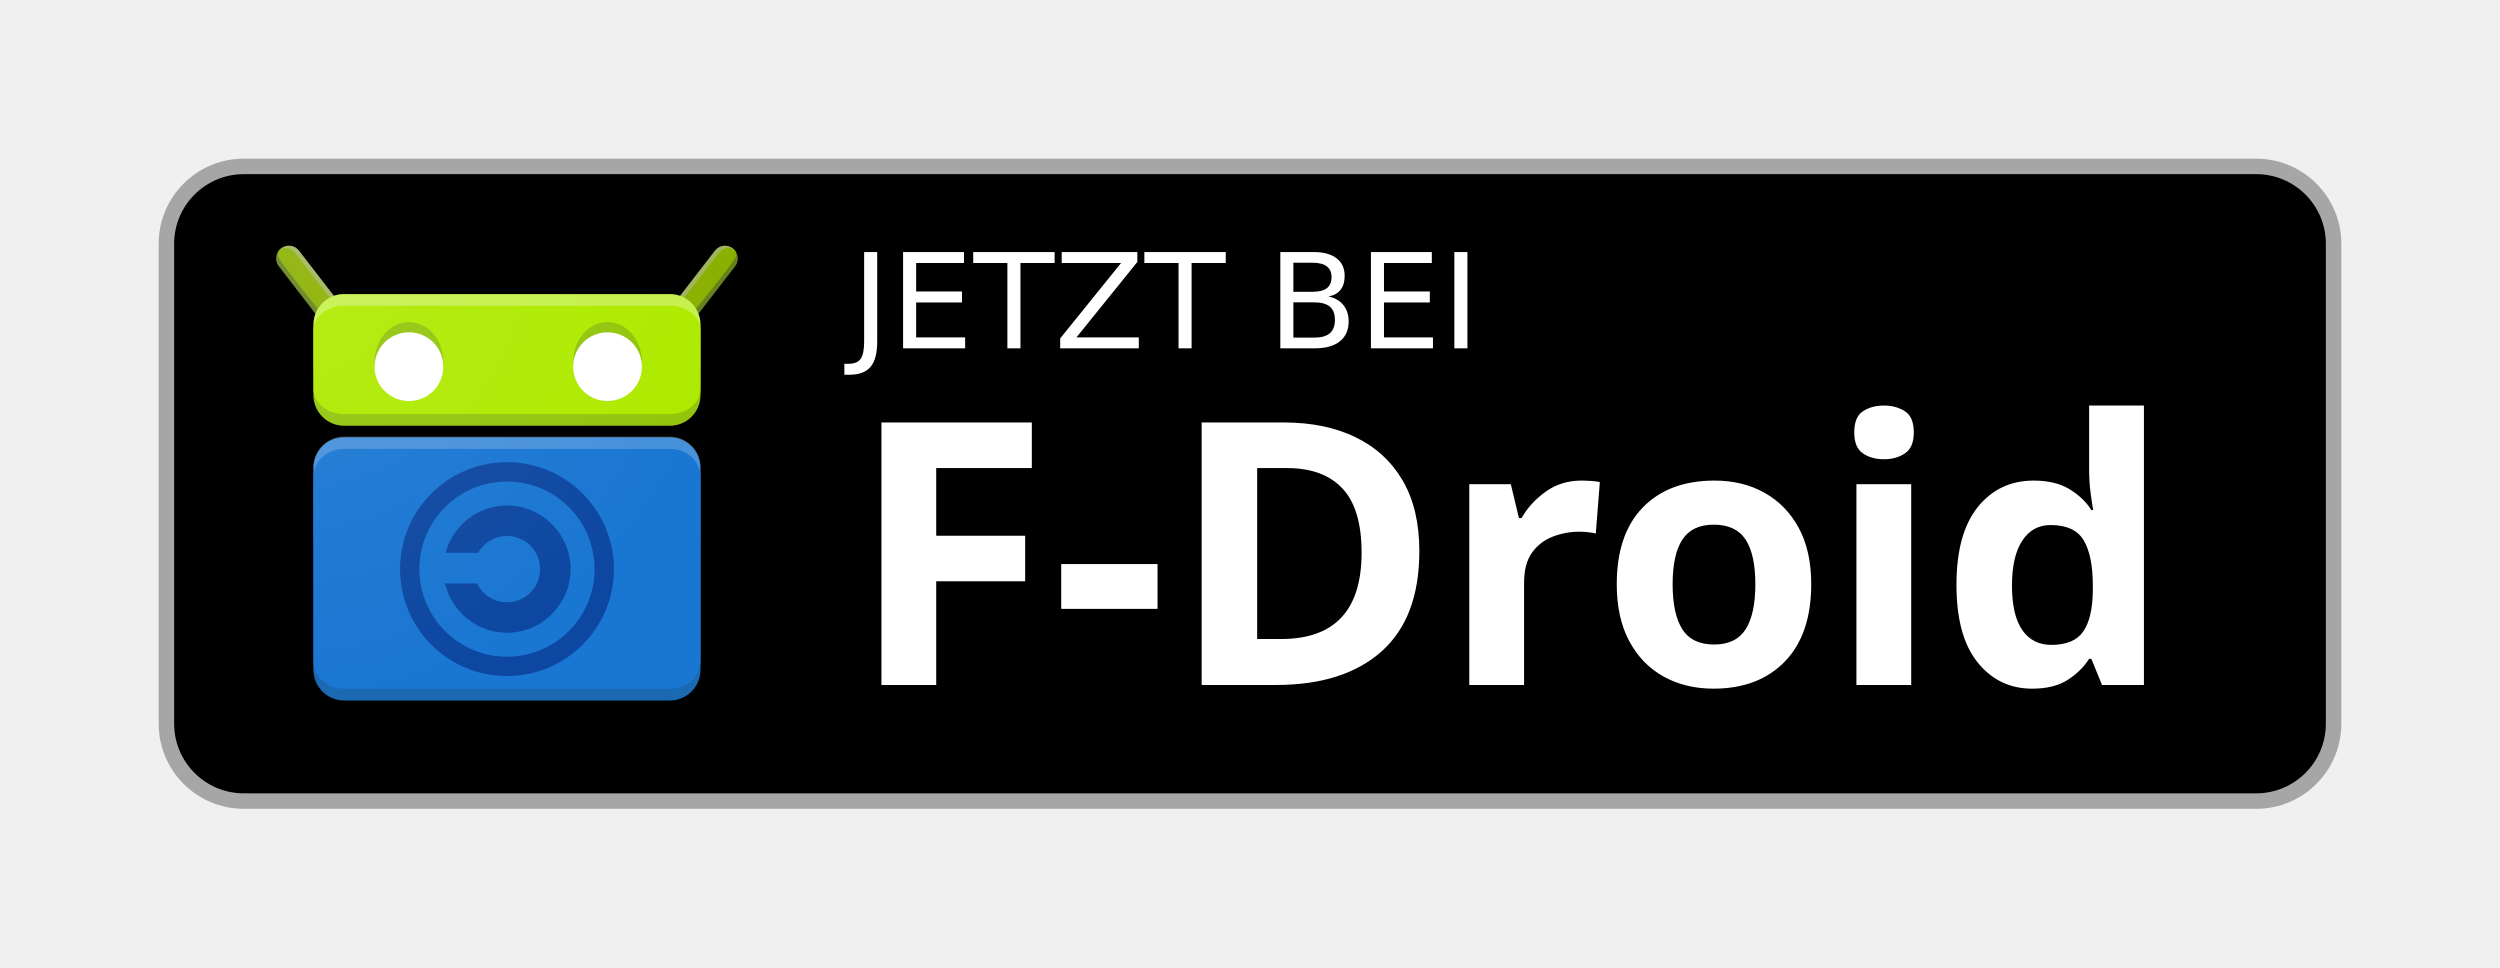
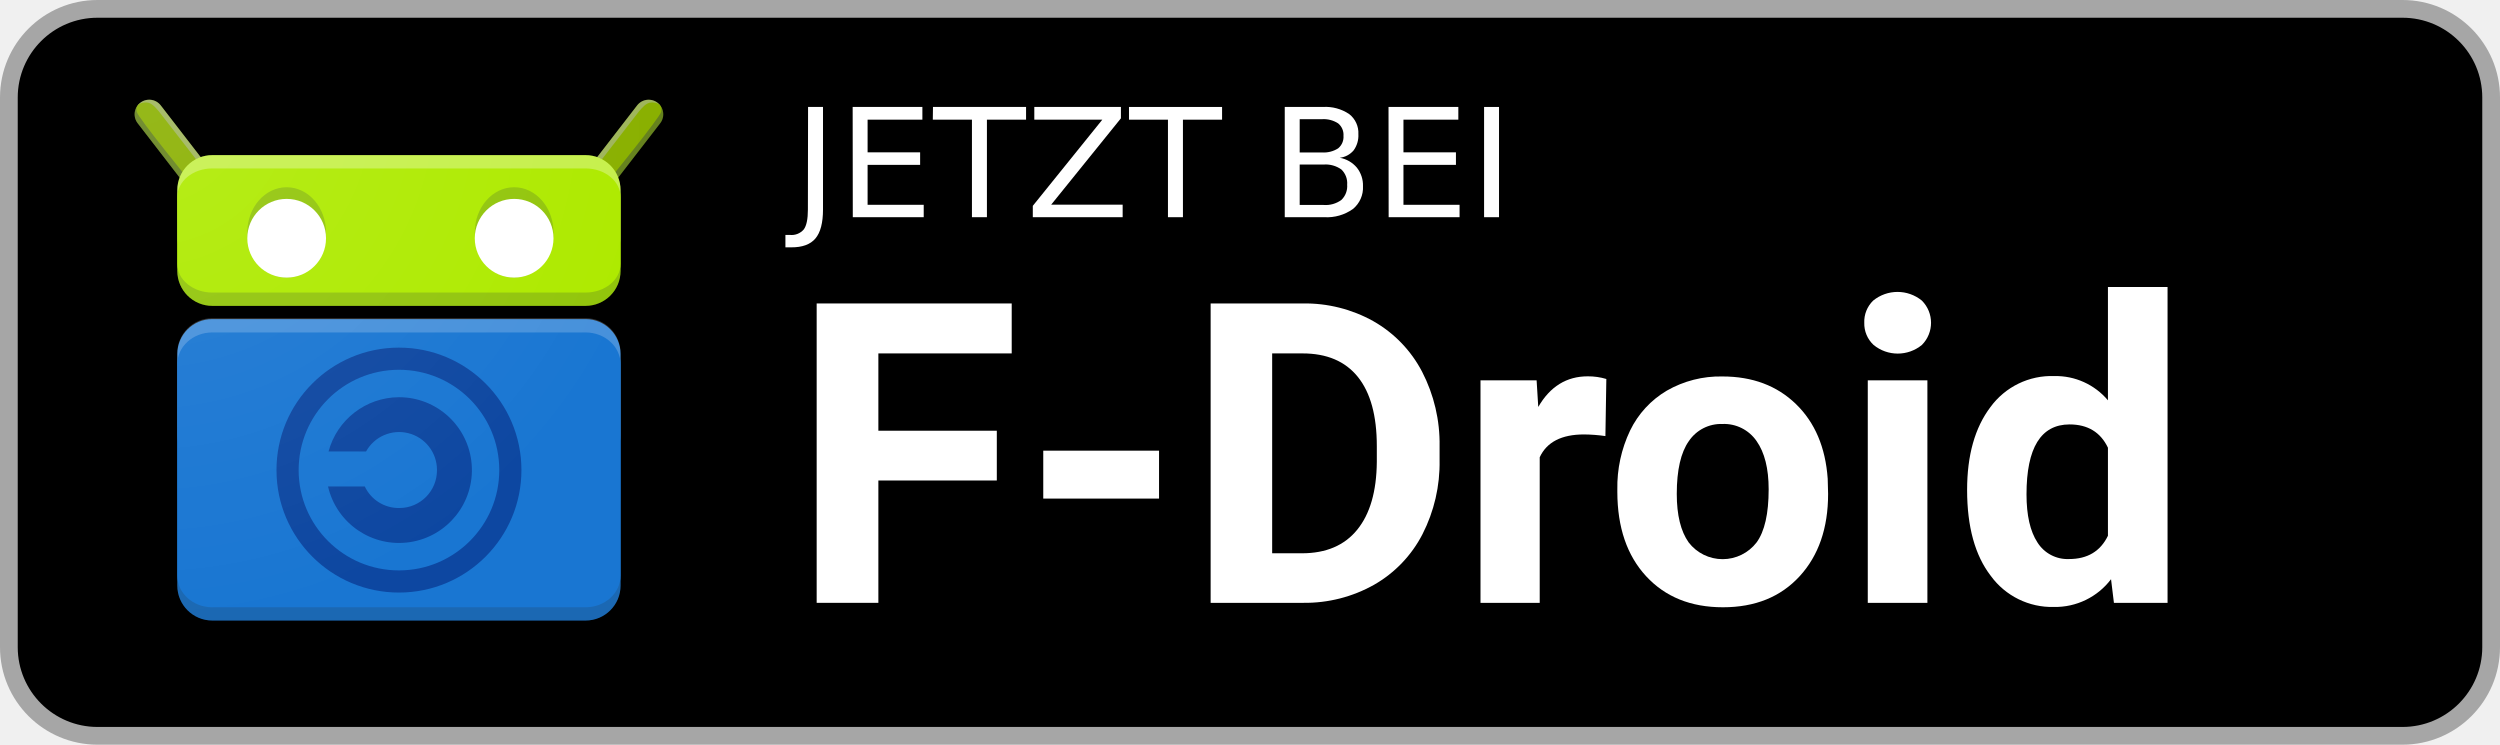
- <svg xmlns="http://www.w3.org/2000/svg" xmlns:xlink="http://www.w3.org/1999/xlink" width="646" height="250">
-   <defs>
-     <radialGradient xlink:href="#a" id="b" cx="113" cy="-12.89" fx="113" fy="-12.89" r="59.662" gradientTransform="matrix(0 1.96105 -1.97781 0 254.507 78.763)" gradientUnits="userSpaceOnUse" />
-     <linearGradient id="a">
-       <stop style="stop-color:#fff;stop-opacity:.098" offset="0" />
-       <stop style="stop-color:#fff;stop-opacity:0" offset="1" />
-     </linearGradient>
-   </defs>
-   <g transform="translate(-289 -312.362)">
-     <rect style="color:#000;display:inline;overflow:visible;visibility:visible;fill:#000;fill-opacity:1;fill-rule:nonzero;stroke:#a6a6a6;stroke-width:4;stroke-miterlimit:4;stroke-dasharray:none;stroke-opacity:1;marker:none;enable-background:accumulate" width="560" height="164" x="332" y="355.362" rx="20" ry="20" />
-     <text y="402.367" x="508.951" style="color:#000;font-style:normal;font-variant:normal;font-weight:400;font-stretch:normal;font-size:12.395px;line-height:100%;font-family:'DejaVu Sans';-inkscape-font-specification:'DejaVu Sans';letter-spacing:0;word-spacing:0;display:inline;overflow:visible;visibility:visible;fill:#fff;fill-opacity:1;fill-rule:nonzero;stroke:none;stroke-width:1px;marker:none;enable-background:accumulate" xml:space="preserve">
-       <tspan y="402.367" x="508.951" style="font-style:normal;font-variant:normal;font-weight:400;font-stretch:normal;font-size:34.125px;font-family:'DejaVu Sans';-inkscape-font-specification:'DejaVu Sans'">JETZT BEI</tspan>
-     </text>
-     <text xml:space="preserve" style="color:#000;font-style:normal;font-variant:normal;font-weight:700;font-stretch:normal;font-size:29.709px;line-height:100%;font-family:Rokkitt;-inkscape-font-specification:'Rokkitt Bold';text-align:start;letter-spacing:0;word-spacing:0;writing-mode:lr-tb;text-anchor:start;display:inline;overflow:visible;visibility:visible;fill:#fff;fill-opacity:1;fill-rule:nonzero;stroke:none;stroke-width:1px;marker:none;enable-background:accumulate" x="508.213" y="489.361">
-       <tspan x="508.213" y="489.361" style="font-style:normal;font-variant:normal;font-weight:700;font-stretch:normal;font-size:95px;line-height:100%;font-family:'Roboto Slab';-inkscape-font-specification:'Roboto Slab Bold';text-align:start;writing-mode:lr-tb;text-anchor:start;fill:#fff;fill-opacity:1">F-Droid</tspan>
-     </text>
-     <path d="m2.589 1006.862 4.25 5.5" style="fill:#8ab000;fill-opacity:1;fill-rule:evenodd;stroke:#769616;stroke-width:2.5;stroke-linecap:round;stroke-linejoin:miter;stroke-miterlimit:4;stroke-dasharray:none;stroke-opacity:1" transform="matrix(-2.63159 0 0 2.63157 483.158 -2270.475)" />
-     <path style="color:#000;font-style:normal;font-variant:normal;font-weight:400;font-stretch:normal;font-size:medium;line-height:normal;font-family:sans-serif;text-indent:0;text-align:start;text-decoration:none;text-decoration-line:none;text-decoration-style:solid;text-decoration-color:#000;letter-spacing:normal;word-spacing:normal;text-transform:none;direction:ltr;block-progression:tb;writing-mode:lr-tb;baseline-shift:baseline;text-anchor:start;white-space:normal;clip-rule:nonzero;display:inline;overflow:visible;visibility:visible;opacity:1;isolation:auto;mix-blend-mode:normal;color-interpolation:sRGB;color-interpolation-filters:linearRGB;solid-color:#000;solid-opacity:1;fill:#fff;fill-opacity:.298;fill-rule:evenodd;stroke:none;stroke-width:2.5;stroke-linecap:round;stroke-linejoin:miter;stroke-miterlimit:4;stroke-dasharray:none;stroke-dashoffset:0;stroke-opacity:1;color-rendering:auto;image-rendering:auto;shape-rendering:auto;text-rendering:auto;enable-background:accumulate" d="M2.611 1005.61c-.453.011-.761.188-.98.448 2.027 2.409 2.368 2.792 5.135 6.221 1.02 1.32 2.082.638 1.062-.681l-4.25-5.5a1.239 1.239 0 0 0-.967-.489z" transform="matrix(-2.63159 0 0 2.63157 483.158 -2270.475)" />
-     <path style="color:#000;font-style:normal;font-variant:normal;font-weight:400;font-stretch:normal;font-size:medium;line-height:normal;font-family:sans-serif;text-indent:0;text-align:start;text-decoration:none;text-decoration-line:none;text-decoration-style:solid;text-decoration-color:#000;letter-spacing:normal;word-spacing:normal;text-transform:none;direction:ltr;block-progression:tb;writing-mode:lr-tb;baseline-shift:baseline;text-anchor:start;white-space:normal;clip-rule:nonzero;display:inline;overflow:visible;visibility:visible;opacity:1;isolation:auto;mix-blend-mode:normal;color-interpolation:sRGB;color-interpolation-filters:linearRGB;solid-color:#000;solid-opacity:1;fill:#263238;fill-opacity:.2;fill-rule:evenodd;stroke:none;stroke-width:2.5;stroke-linecap:round;stroke-linejoin:miter;stroke-miterlimit:4;stroke-dasharray:none;stroke-dashoffset:0;stroke-opacity:1;color-rendering:auto;image-rendering:auto;shape-rendering:auto;text-rendering:auto;enable-background:accumulate" d="M1.622 1006.07a1.25 1.25 0 0 0-.022 1.557l4.25 5.5c1.02 1.319 1.15-.613 1.15-.613s-3.735-4.51-5.378-6.443z" transform="matrix(-2.63159 0 0 2.63157 483.158 -2270.475)" />
-     <path style="color:#000;font-style:normal;font-variant:normal;font-weight:400;font-stretch:normal;font-size:medium;line-height:normal;font-family:sans-serif;text-indent:0;text-align:start;text-decoration:none;text-decoration-line:none;text-decoration-style:solid;text-decoration-color:#000;letter-spacing:normal;word-spacing:normal;text-transform:none;direction:ltr;block-progression:tb;writing-mode:lr-tb;baseline-shift:baseline;text-anchor:start;white-space:normal;clip-rule:nonzero;display:inline;overflow:visible;visibility:visible;opacity:1;isolation:auto;mix-blend-mode:normal;color-interpolation:sRGB;color-interpolation-filters:linearRGB;solid-color:#000;solid-opacity:1;fill:#8ab000;fill-opacity:1;fill-rule:evenodd;stroke:none;stroke-width:2.5;stroke-linecap:round;stroke-linejoin:miter;stroke-miterlimit:4;stroke-dasharray:none;stroke-dashoffset:0;stroke-opacity:1;color-rendering:auto;image-rendering:auto;shape-rendering:auto;text-rendering:auto;enable-background:accumulate" d="M2.338 1005.844c-.438 0-.96.142-.824.799.103.501 4.66 6.074 4.66 6.074 1.02 1.32 2.494.677 1.474-.642l-4.234-5.473c-.26-.29-.608-.744-1.076-.758z" transform="matrix(-2.63159 0 0 2.63157 483.158 -2270.475)" />
-     <path style="fill:#8ab000;fill-opacity:1;fill-rule:evenodd;stroke:#769616;stroke-width:2.5;stroke-linecap:round;stroke-linejoin:miter;stroke-miterlimit:4;stroke-dasharray:none;stroke-opacity:1" d="m2.589 1006.862 4.25 5.5" transform="matrix(2.63159 0 0 2.63157 356.842 -2270.475)" />
-     <path d="M2.611 1005.61c-.453.011-.761.188-.98.448 2.027 2.409 2.368 2.792 5.135 6.221 1.02 1.32 2.082.638 1.062-.681l-4.25-5.5a1.239 1.239 0 0 0-.967-.489z" style="color:#000;font-style:normal;font-variant:normal;font-weight:400;font-stretch:normal;font-size:medium;line-height:normal;font-family:sans-serif;text-indent:0;text-align:start;text-decoration:none;text-decoration-line:none;text-decoration-style:solid;text-decoration-color:#000;letter-spacing:normal;word-spacing:normal;text-transform:none;direction:ltr;block-progression:tb;writing-mode:lr-tb;baseline-shift:baseline;text-anchor:start;white-space:normal;clip-rule:nonzero;display:inline;overflow:visible;visibility:visible;opacity:1;isolation:auto;mix-blend-mode:normal;color-interpolation:sRGB;color-interpolation-filters:linearRGB;solid-color:#000;solid-opacity:1;fill:#fff;fill-opacity:.298;fill-rule:evenodd;stroke:none;stroke-width:2.5;stroke-linecap:round;stroke-linejoin:miter;stroke-miterlimit:4;stroke-dasharray:none;stroke-dashoffset:0;stroke-opacity:1;color-rendering:auto;image-rendering:auto;shape-rendering:auto;text-rendering:auto;enable-background:accumulate" transform="matrix(2.63159 0 0 2.63157 356.842 -2270.475)" />
-     <path d="M1.622 1006.07a1.25 1.25 0 0 0-.022 1.557l4.25 5.5c1.02 1.319 1.15-.613 1.15-.613s-3.735-4.51-5.378-6.443z" style="color:#000;font-style:normal;font-variant:normal;font-weight:400;font-stretch:normal;font-size:medium;line-height:normal;font-family:sans-serif;text-indent:0;text-align:start;text-decoration:none;text-decoration-line:none;text-decoration-style:solid;text-decoration-color:#000;letter-spacing:normal;word-spacing:normal;text-transform:none;direction:ltr;block-progression:tb;writing-mode:lr-tb;baseline-shift:baseline;text-anchor:start;white-space:normal;clip-rule:nonzero;display:inline;overflow:visible;visibility:visible;opacity:1;isolation:auto;mix-blend-mode:normal;color-interpolation:sRGB;color-interpolation-filters:linearRGB;solid-color:#000;solid-opacity:1;fill:#263238;fill-opacity:.2;fill-rule:evenodd;stroke:none;stroke-width:2.5;stroke-linecap:round;stroke-linejoin:miter;stroke-miterlimit:4;stroke-dasharray:none;stroke-dashoffset:0;stroke-opacity:1;color-rendering:auto;image-rendering:auto;shape-rendering:auto;text-rendering:auto;enable-background:accumulate" transform="matrix(2.63159 0 0 2.63157 356.842 -2270.475)" />
-     <path d="M2.338 1005.844c-.438 0-.96.142-.824.799.103.501 4.66 6.074 4.66 6.074 1.02 1.32 2.494.677 1.474-.642l-4.234-5.473c-.26-.29-.608-.744-1.076-.758z" style="color:#000;font-style:normal;font-variant:normal;font-weight:400;font-stretch:normal;font-size:medium;line-height:normal;font-family:sans-serif;text-indent:0;text-align:start;text-decoration:none;text-decoration-line:none;text-decoration-style:solid;text-decoration-color:#000;letter-spacing:normal;word-spacing:normal;text-transform:none;direction:ltr;block-progression:tb;writing-mode:lr-tb;baseline-shift:baseline;text-anchor:start;white-space:normal;clip-rule:nonzero;display:inline;overflow:visible;visibility:visible;opacity:1;isolation:auto;mix-blend-mode:normal;color-interpolation:sRGB;color-interpolation-filters:linearRGB;solid-color:#000;solid-opacity:1;fill:#8ab000;fill-opacity:1;fill-rule:evenodd;stroke:none;stroke-width:2.5;stroke-linecap:round;stroke-linejoin:miter;stroke-miterlimit:4;stroke-dasharray:none;stroke-dashoffset:0;stroke-opacity:1;color-rendering:auto;image-rendering:auto;shape-rendering:auto;text-rendering:auto;enable-background:accumulate" transform="matrix(2.63159 0 0 2.63157 356.842 -2270.475)" />
-     <g transform="matrix(2.63159 0 0 2.63157 467.369 -2270.475)">
-       <rect ry="3" rx="3" y="1010.36" x="-37" height="12.92" width="38" style="opacity:1;fill:#aeea00;fill-opacity:1;stroke:none;stroke-width:3;stroke-linecap:round;stroke-linejoin:miter;stroke-miterlimit:3;stroke-dasharray:none;stroke-dashoffset:0;stroke-opacity:1" />
-       <rect style="opacity:1;fill:#263238;fill-opacity:.2;stroke:none;stroke-width:3;stroke-linecap:round;stroke-linejoin:miter;stroke-miterlimit:3;stroke-dasharray:none;stroke-dashoffset:0;stroke-opacity:1" width="38" height="10" x="-37" y="1013.279" rx="3" ry="3" />
-       <rect style="opacity:1;fill:#fff;fill-opacity:.298;stroke:none;stroke-width:3;stroke-linecap:round;stroke-linejoin:miter;stroke-miterlimit:3;stroke-dasharray:none;stroke-dashoffset:0;stroke-opacity:1" width="38" height="10" x="-37" y="1010.362" rx="3" ry="3" />
-       <rect style="opacity:1;fill:#aeea00;fill-opacity:1;stroke:none;stroke-width:3;stroke-linecap:round;stroke-linejoin:miter;stroke-miterlimit:3;stroke-dasharray:none;stroke-dashoffset:0;stroke-opacity:1" width="38" height="10.641" x="-37" y="1011.5" rx="3" ry="2.456" />
-     </g>
-     <g transform="matrix(2.63159 0 0 2.63157 356.842 -2270.745)">
-       <rect ry="3" rx="3" y="1024.522" x="5" height="25.84" width="38" style="opacity:1;fill:#1976d2;fill-opacity:1;stroke:none;stroke-width:3;stroke-linecap:round;stroke-linejoin:miter;stroke-miterlimit:3;stroke-dasharray:none;stroke-dashoffset:0;stroke-opacity:1" />
-       <rect style="opacity:1;fill:#263238;fill-opacity:.2;stroke:none;stroke-width:3;stroke-linecap:round;stroke-linejoin:miter;stroke-miterlimit:3;stroke-dasharray:none;stroke-dashoffset:0;stroke-opacity:1" width="38" height="13" x="5" y="1037.362" rx="3" ry="3" />
-       <rect style="opacity:1;fill:#fff;fill-opacity:.2;stroke:none;stroke-width:3;stroke-linecap:round;stroke-linejoin:miter;stroke-miterlimit:3;stroke-dasharray:none;stroke-dashoffset:0;stroke-opacity:1" width="38" height="13" x="5" y="1024.442" rx="3" ry="3" />
-       <rect style="opacity:1;fill:#1976d2;fill-opacity:1;stroke:none;stroke-width:3;stroke-linecap:round;stroke-linejoin:miter;stroke-miterlimit:3;stroke-dasharray:none;stroke-dashoffset:0;stroke-opacity:1" width="38" height="23.56" x="5" y="1025.662" rx="3" ry="2.718" />
-     </g>
-     <g transform="matrix(2.63159 0 0 2.63157 356.842 396.264)">
-       <path d="M24 17.75c-2.88 0-5.32 1.985-6.033 4.65h3.213A3.215 3.215 0 0 1 24 20.75 3.228 3.228 0 0 1 27.25 24 3.228 3.228 0 0 1 24 27.25a3.219 3.219 0 0 1-2.93-1.85h-3.154c.642 2.766 3.132 4.85 6.084 4.85 3.434 0 6.25-2.816 6.25-6.25s-2.816-6.25-6.25-6.25z" style="color:#000;font-style:normal;font-variant:normal;font-weight:400;font-stretch:normal;font-size:medium;line-height:normal;font-family:sans-serif;text-indent:0;text-align:start;text-decoration:none;text-decoration-line:none;text-decoration-style:solid;text-decoration-color:#000;letter-spacing:normal;word-spacing:normal;text-transform:none;direction:ltr;block-progression:tb;writing-mode:lr-tb;baseline-shift:baseline;text-anchor:start;white-space:normal;clip-rule:nonzero;display:inline;overflow:visible;visibility:visible;opacity:1;isolation:auto;mix-blend-mode:normal;color-interpolation:sRGB;color-interpolation-filters:linearRGB;solid-color:#000;solid-opacity:1;fill:#0d47a1;fill-opacity:1;fill-rule:nonzero;stroke:none;stroke-width:3;stroke-linecap:round;stroke-linejoin:miter;stroke-miterlimit:4;stroke-dasharray:none;stroke-dashoffset:0;stroke-opacity:1;color-rendering:auto;image-rendering:auto;shape-rendering:auto;text-rendering:auto;enable-background:accumulate" />
-       <circle r="9.55" cy="24" cx="24" style="opacity:1;fill:none;fill-opacity:.404;stroke:#0d47a1;stroke-width:1.9;stroke-linecap:round;stroke-linejoin:miter;stroke-miterlimit:4;stroke-dasharray:none;stroke-dashoffset:0;stroke-opacity:1" />
-     </g>
-     <g transform="matrix(2.63159 0 0 2.63157 356.842 -2269.159)">
-       <ellipse ry="3.875" rx="3.375" style="opacity:1;fill:#263238;fill-opacity:.2;stroke:none;stroke-width:1.9;stroke-linecap:round;stroke-linejoin:miter;stroke-miterlimit:4;stroke-dasharray:none;stroke-dashoffset:0;stroke-opacity:.697" cx="14.375" cy="1016.487" />
-       <circle r="3.375" cy="1016.987" cx="14.375" style="opacity:1;fill:#fff;fill-opacity:1;stroke:none;stroke-width:1.9;stroke-linecap:round;stroke-linejoin:miter;stroke-miterlimit:4;stroke-dasharray:none;stroke-dashoffset:0;stroke-opacity:.697" />
-     </g>
-     <g transform="matrix(2.63159 0 0 2.63157 408.158 -2269.159)">
-       <ellipse cy="1016.487" cx="14.375" style="opacity:1;fill:#263238;fill-opacity:.2;stroke:none;stroke-width:1.9;stroke-linecap:round;stroke-linejoin:miter;stroke-miterlimit:4;stroke-dasharray:none;stroke-dashoffset:0;stroke-opacity:.697" rx="3.375" ry="3.875" />
-       <circle style="opacity:1;fill:#fff;fill-opacity:1;stroke:none;stroke-width:1.9;stroke-linecap:round;stroke-linejoin:miter;stroke-miterlimit:4;stroke-dasharray:none;stroke-dashoffset:0;stroke-opacity:.697" cx="14.375" cy="1016.987" r="3.375" />
-     </g>
-     <path d="M282.715 299.835a3.29 3.29 0 0 0-2.662 5.336l9.474 12.261a7.894 7.894 0 0 0-.527 2.825v18.21a7.877 7.877 0 0 0 7.895 7.895h84.21a7.877 7.877 0 0 0 7.895-7.894v-18.211c0-.999-.19-1.949-.525-2.826l9.472-12.26a3.29 3.29 0 0 0-2.433-5.334 3.29 3.29 0 0 0-2.772 1.31l-9.013 11.666a7.91 7.91 0 0 0-2.624-.45h-84.21c-.922 0-1.8.163-2.622.45l-9.015-11.666a3.29 3.29 0 0 0-2.543-1.312zm14.18 49.527a7.877 7.877 0 0 0-7.895 7.895v52.21a7.877 7.877 0 0 0 7.895 7.895h84.21a7.877 7.877 0 0 0 7.895-7.894v-52.211a7.877 7.877 0 0 0-7.895-7.895h-84.21z" style="color:#000;font-style:normal;font-variant:normal;font-weight:400;font-stretch:normal;font-size:medium;line-height:normal;font-family:sans-serif;text-indent:0;text-align:start;text-decoration:none;text-decoration-line:none;text-decoration-style:solid;text-decoration-color:#000;letter-spacing:normal;word-spacing:normal;text-transform:none;direction:ltr;block-progression:tb;writing-mode:lr-tb;baseline-shift:baseline;text-anchor:start;white-space:normal;clip-rule:nonzero;display:inline;overflow:visible;visibility:visible;opacity:1;isolation:auto;mix-blend-mode:normal;color-interpolation:sRGB;color-interpolation-filters:linearRGB;solid-color:#000;solid-opacity:1;fill:url(#b);fill-opacity:1;fill-rule:evenodd;stroke:none;stroke-width:6.579;stroke-linecap:round;stroke-linejoin:miter;stroke-miterlimit:4;stroke-dasharray:none;stroke-dashoffset:0;stroke-opacity:1;color-rendering:auto;image-rendering:auto;shape-rendering:auto;text-rendering:auto;enable-background:accumulate" transform="translate(81 76)" />
+ <svg xmlns="http://www.w3.org/2000/svg" viewBox="0 0 564 168">
+   <radialGradient id="a" cx="-332.8" cy="979.73" gradientTransform="matrix(0 1.96 1.98 0 -1906.71 675.63)" gradientUnits="userSpaceOnUse" r="59.66">
+     <stop offset="0" stop-color="#fff" stop-opacity=".1" />
+     <stop offset="1" stop-color="#fff" stop-opacity="0" />
+   </radialGradient>
+   <rect height="164" rx="20" stroke="#a6a6a6" stroke-width="4" width="560" x="2" y="2" />
+   <g fill="#fff">
+     <path d="m182.3 24.13h3.37v23.14q0 4.5-1.71 6.53t-5.49 2h-1.28v-2.8h1a3.63 3.63 0 0 0 3.15-1.25c.61-.83.92-2.32.92-4.48z" />
+     <path d="m192.36 24.13h15.73v2.87h-12.36v7.37h11.85v2.83h-11.85v9h12.66v2.8h-16z" />
+     <path d="m210.48 24.13h21v2.87h-8.83v22h-3.38v-22h-8.83z" />
+     <path d="m233.34 24.13h19.54v2.56l-15.73 19.48h16.12v2.83h-20.27v-2.56l15.68-19.44h-15.34z" />
+     <path d="m254.7 24.13h21v2.87h-8.83v22h-3.38v-22h-8.79z" />
+     <path d="m289.84 24.13h8.6a9.55 9.55 0 0 1 5.93 1.6 5.38 5.38 0 0 1 2.08 4.55 5.7 5.7 0 0 1 -1.06 3.63 4.77 4.77 0 0 1 -3.14 1.68 6.54 6.54 0 0 1 3.86 2.23 6.43 6.43 0 0 1 1.38 4.18 6.23 6.23 0 0 1 -2.27 5.15 10.09 10.09 0 0 1 -6.45 1.85h-8.93zm3.37 2.76v7.5h5a6 6 0 0 0 3.67-.92 3.33 3.33 0 0 0 1.21-2.83 3.32 3.32 0 0 0 -1.21-2.81 6 6 0 0 0 -3.67-.94zm0 10.23v9.12h5.4a6 6 0 0 0 4-1.13 4.29 4.29 0 0 0 1.31-3.44 4.28 4.28 0 0 0 -1.31-3.44 6.11 6.11 0 0 0 -4-1.11z" />
+     <path d="m313.25 24.13h15.75v2.87h-12.38v7.37h11.84v2.83h-11.84v9h12.66v2.8h-16z" />
+     <path d="m334.81 24.13h3.37v24.87h-3.37z" />
+     <path d="m224.88 108.4h-26.72v27.6h-13.92v-67.54h44v11.27h-30.08v17.44h26.72z" />
+     <path d="m261.48 112.48h-26.12v-10.81h26.12z" />
+     <path d="m273.12 136v-67.54h20.78a31.57 31.57 0 0 1 15.93 4 28 28 0 0 1 11 11.41 35.33 35.33 0 0 1 3.94 16.82v3.11a35.3 35.3 0 0 1 -3.87 16.74 27.79 27.79 0 0 1 -10.9 11.38 31.78 31.78 0 0 1 -16 4.08zm13.88-56.27v45.09h6.72q8.16 0 12.48-5.33t4.41-15.27v-3.57q0-10.29-4.27-15.61c-2.85-3.54-7-5.31-12.48-5.31z" />
+     <path d="m362.18 98.38a35.87 35.87 0 0 0 -4.82-.37q-7.61 0-10 5.15v32.84h-13.36v-50.19h12.66l.37 6q4-6.92 11.18-6.91a14.13 14.13 0 0 1 4.18.6z" />
+     <path d="m364.87 110.44a29.69 29.69 0 0 1 2.88-13.31 21.11 21.11 0 0 1 8.28-9 24.18 24.18 0 0 1 12.55-3.2q10.16 0 16.58 6.22t7.17 16.85l.09 3.43q0 11.57-6.42 18.57t-17.3 7q-10.86 0-17.33-7t-6.5-19zm13.41 1q0 7.15 2.69 10.94a9.66 9.66 0 0 0 15.31 0q2.73-3.73 2.73-12 0-7-2.73-10.88a8.9 8.9 0 0 0 -7.7-3.85 8.76 8.76 0 0 0 -7.58 3.87q-2.71 3.84-2.72 11.87z" />
+     <path d="m420.58 72.82a6.62 6.62 0 0 1 2-5 8.69 8.69 0 0 1 11 0 7.09 7.09 0 0 1 0 10 8.59 8.59 0 0 1 -10.9 0 6.58 6.58 0 0 1 -2.1-5zm14.24 63.18h-13.45v-50.19h13.45z" />
+     <path d="m443.78 110.53q0-11.73 5.26-18.69a17.08 17.08 0 0 1 14.41-7 15.38 15.38 0 0 1 12.1 5.47v-25.56h13.45v71.25h-12.1l-.65-5.33a15.79 15.79 0 0 1 -12.9 6.26 17.07 17.07 0 0 1 -14.22-7q-5.35-6.93-5.35-19.4zm13.4 1q0 7.06 2.46 10.83a8 8 0 0 0 7.15 3.76q6.21 0 8.76-5.25v-19.87q-2.51-5.25-8.67-5.25-9.7.03-9.7 15.78z" />
  </g>
+   <path d="m146.34 25.79-11.18 14.47" style="fill:#8ab000;stroke:#769616;stroke-width:6.58;stroke-linecap:round;stroke-miterlimit:10.53;fill-rule:evenodd" />
+   <path d="m146.29 22.5a3.26 3.26 0 0 1 2.58 1.18c-5.34 6.32-6.24 7.32-13.52 16.37-2.68 3.47-5.48 1.67-2.79-1.8l11.18-14.47a3.29 3.29 0 0 1 2.55-1.29z" fill="#fff" fill-opacity=".3" fill-rule="evenodd" />
+   <path d="m148.89 23.71a3.28 3.28 0 0 1 .11 4.09l-11.24 14.48c-2.68 3.47-3-1.62-3-1.62s9.83-11.86 14.15-16.95z" fill="#263238" fill-opacity=".2" fill-rule="evenodd" />
+   <path d="m147 23.11c1.15 0 2.52.38 2.16 2.1-.27 1.32-12.26 16-12.26 16-2.68 3.47-6.56 1.78-3.88-1.69l11.14-14.4c.69-.77 1.6-2 2.84-2z" fill="#8ab000" fill-rule="evenodd" />
+   <path d="m33.66 25.79 11.18 14.47" style="fill:#8ab000;stroke:#769616;stroke-width:6.58;stroke-linecap:round;stroke-miterlimit:10.53;fill-rule:evenodd" />
+   <path d="m33.71 22.5a3.26 3.26 0 0 0 -2.58 1.18c5.34 6.32 6.24 7.32 13.52 16.37 2.68 3.47 5.48 1.67 2.79-1.8l-11.18-14.47a3.29 3.29 0 0 0 -2.55-1.29z" fill="#fff" fill-opacity=".3" fill-rule="evenodd" />
+   <path d="m31.11 23.71a3.28 3.28 0 0 0 -.06 4.09l11.19 14.48c2.68 3.47 3-1.62 3-1.62s-9.81-11.86-14.13-16.95z" fill="#263238" fill-opacity=".2" fill-rule="evenodd" />
+   <path d="m33 23.11c-1.15 0-2.52.38-2.16 2.1.27 1.32 12.26 16 12.26 16 2.67 3.46 6.55 1.79 3.9-1.7l-11.17-14.4c-.69-.77-1.6-2-2.84-2z" fill="#8ab000" fill-rule="evenodd" />
+   <rect fill="#aeea00" height="34" rx="7.89" width="100" x="40" y="35" />
+   <rect fill="#263238" fill-opacity=".2" height="26.32" rx="7.89" width="100" x="40" y="42.68" />
+   <rect fill="#fff" fill-opacity=".3" height="26.32" rx="7.89" width="100" x="40" y="35" />
+   <path d="m47.89 38h84.22c4.36 0 7.89 2.89 7.89 6.46v15.08c0 3.56-3.53 6.46-7.89 6.46h-84.22c-4.36 0-7.89-2.9-7.89-6.46v-15.08c0-3.57 3.53-6.46 7.89-6.46z" fill="#aeea00" />
+   <rect fill="#1976d2" height="68" rx="7.89" width="100" x="40" y="71.99" />
+   <rect fill="#263238" fill-opacity=".2" height="34.21" rx="7.89" width="100" x="40" y="105.78" />
+   <rect fill="#fff" fill-opacity=".2" height="34.21" rx="7.89" width="100" x="40" y="71.78" />
+   <path d="m47.89 75h84.22c4.36 0 7.89 3.21 7.89 7.16v47.69c0 3.95-3.53 7.15-7.89 7.15h-84.22c-4.36 0-7.89-3.2-7.89-7.15v-47.7c0-3.95 3.53-7.15 7.89-7.15z" fill="#1976d2" />
+   <path d="m90 89.61a16.53 16.53 0 0 0 -15.88 12.24h8.46a8.54 8.54 0 0 1 16 4.09v.12a8.49 8.49 0 0 1 -8.43 8.55h-.15a8.46 8.46 0 0 1 -7.71-4.87h-8.29a16.44 16.44 0 1 0 16-20.13z" fill="#0d47a1" />
+   <circle cx="90" cy="106.06" fill="none" r="25.13" stroke="#0d47a1" stroke-linecap="round" stroke-miterlimit="10.53" stroke-width="5" transform="matrix(.9999985 -.00174533 .00174533 .9999985 -.18 .15)" />
+   <ellipse cx="64.67" cy="52.44" fill="#263238" fill-opacity=".2" rx="8.88" ry="10.2" />
+   <circle cx="64.67" cy="53.75" fill="#fff" r="8.88" />
+   <ellipse cx="115.99" cy="52.44" fill="#263238" fill-opacity=".2" rx="8.88" ry="10.2" />
+   <circle cx="115.99" cy="53.75" fill="#fff" r="8.88" />
+   <path d="m33.71 22.47a3.3 3.3 0 0 0 -2.66 5.34l9.48 12.26a7.8 7.8 0 0 0 -.53 2.82v18.21a7.88 7.88 0 0 0 7.86 7.9h84.24a7.88 7.88 0 0 0 7.9-7.86v-18.25a7.81 7.81 0 0 0 -.53-2.82l9.53-12.26a3.29 3.29 0 0 0 -.53-4.62 3.28 3.28 0 0 0 -4.68.59l-9 11.67a7.82 7.82 0 0 0 -2.69-.45h-84.21a7.84 7.84 0 0 0 -2.62.45l-9-11.67a3.32 3.32 0 0 0 -2.55-1.31zm14.18 49.53a7.87 7.87 0 0 0 -7.89 7.86v52.24a7.88 7.88 0 0 0 7.86 7.9h84.24a7.88 7.88 0 0 0 7.9-7.86v-52.25a7.87 7.87 0 0 0 -7.86-7.89z" fill="url(#a)" fill-rule="evenodd" />
</svg>
